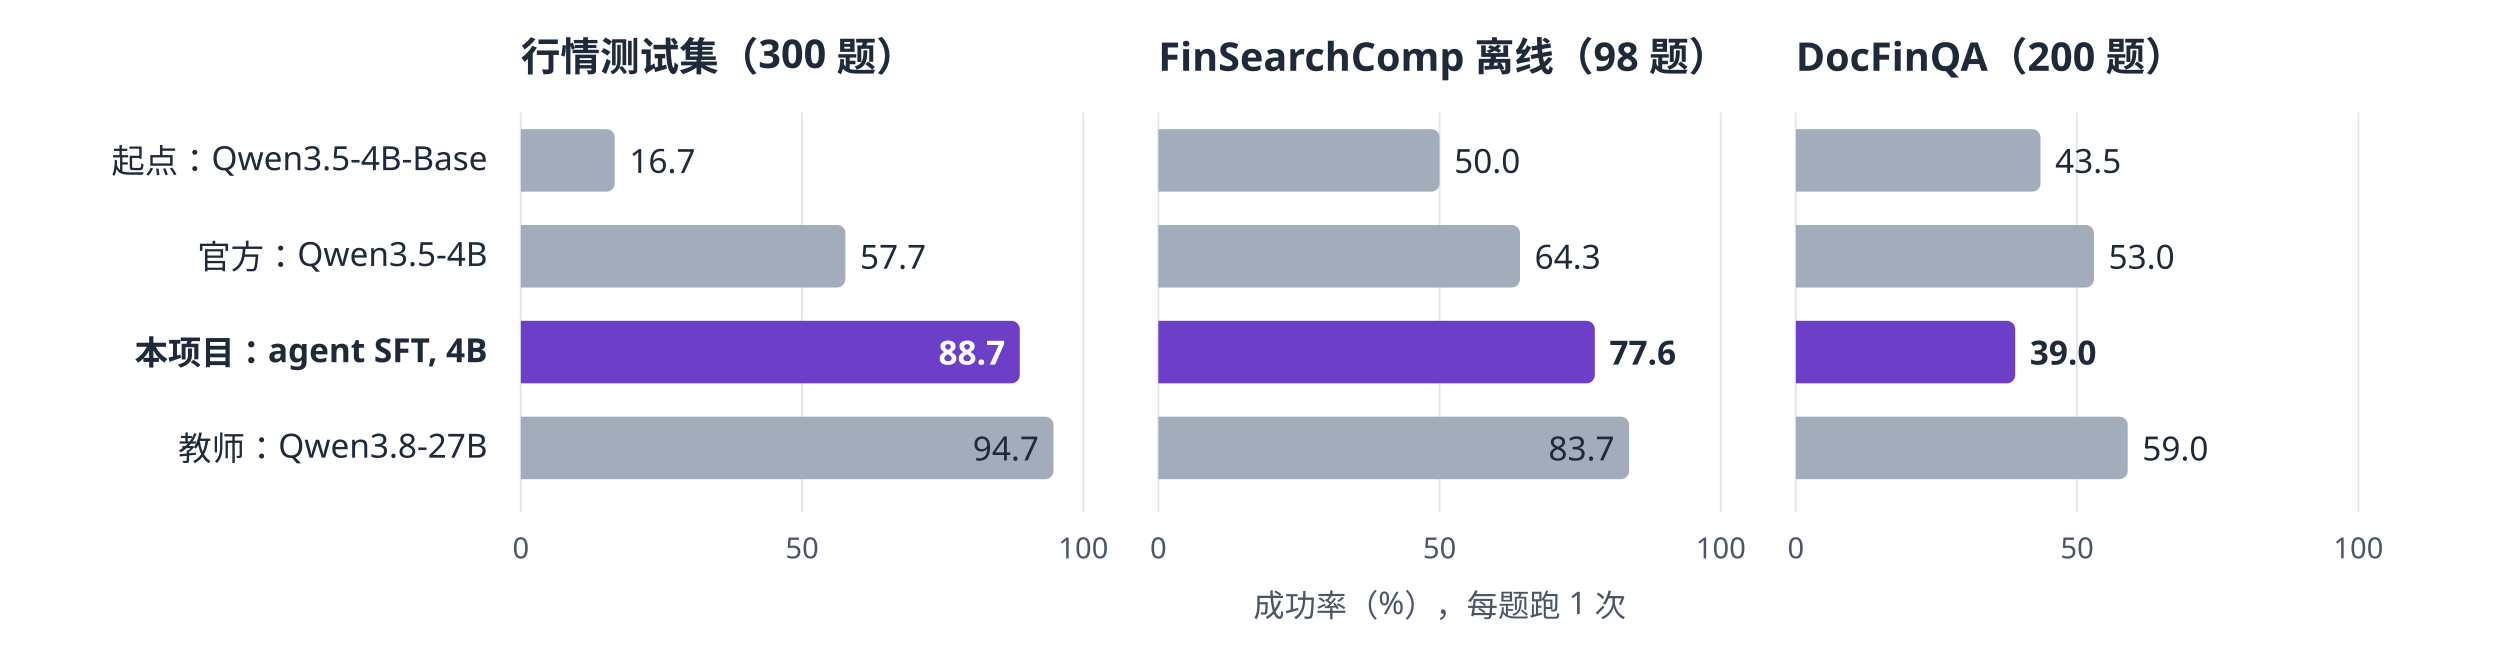
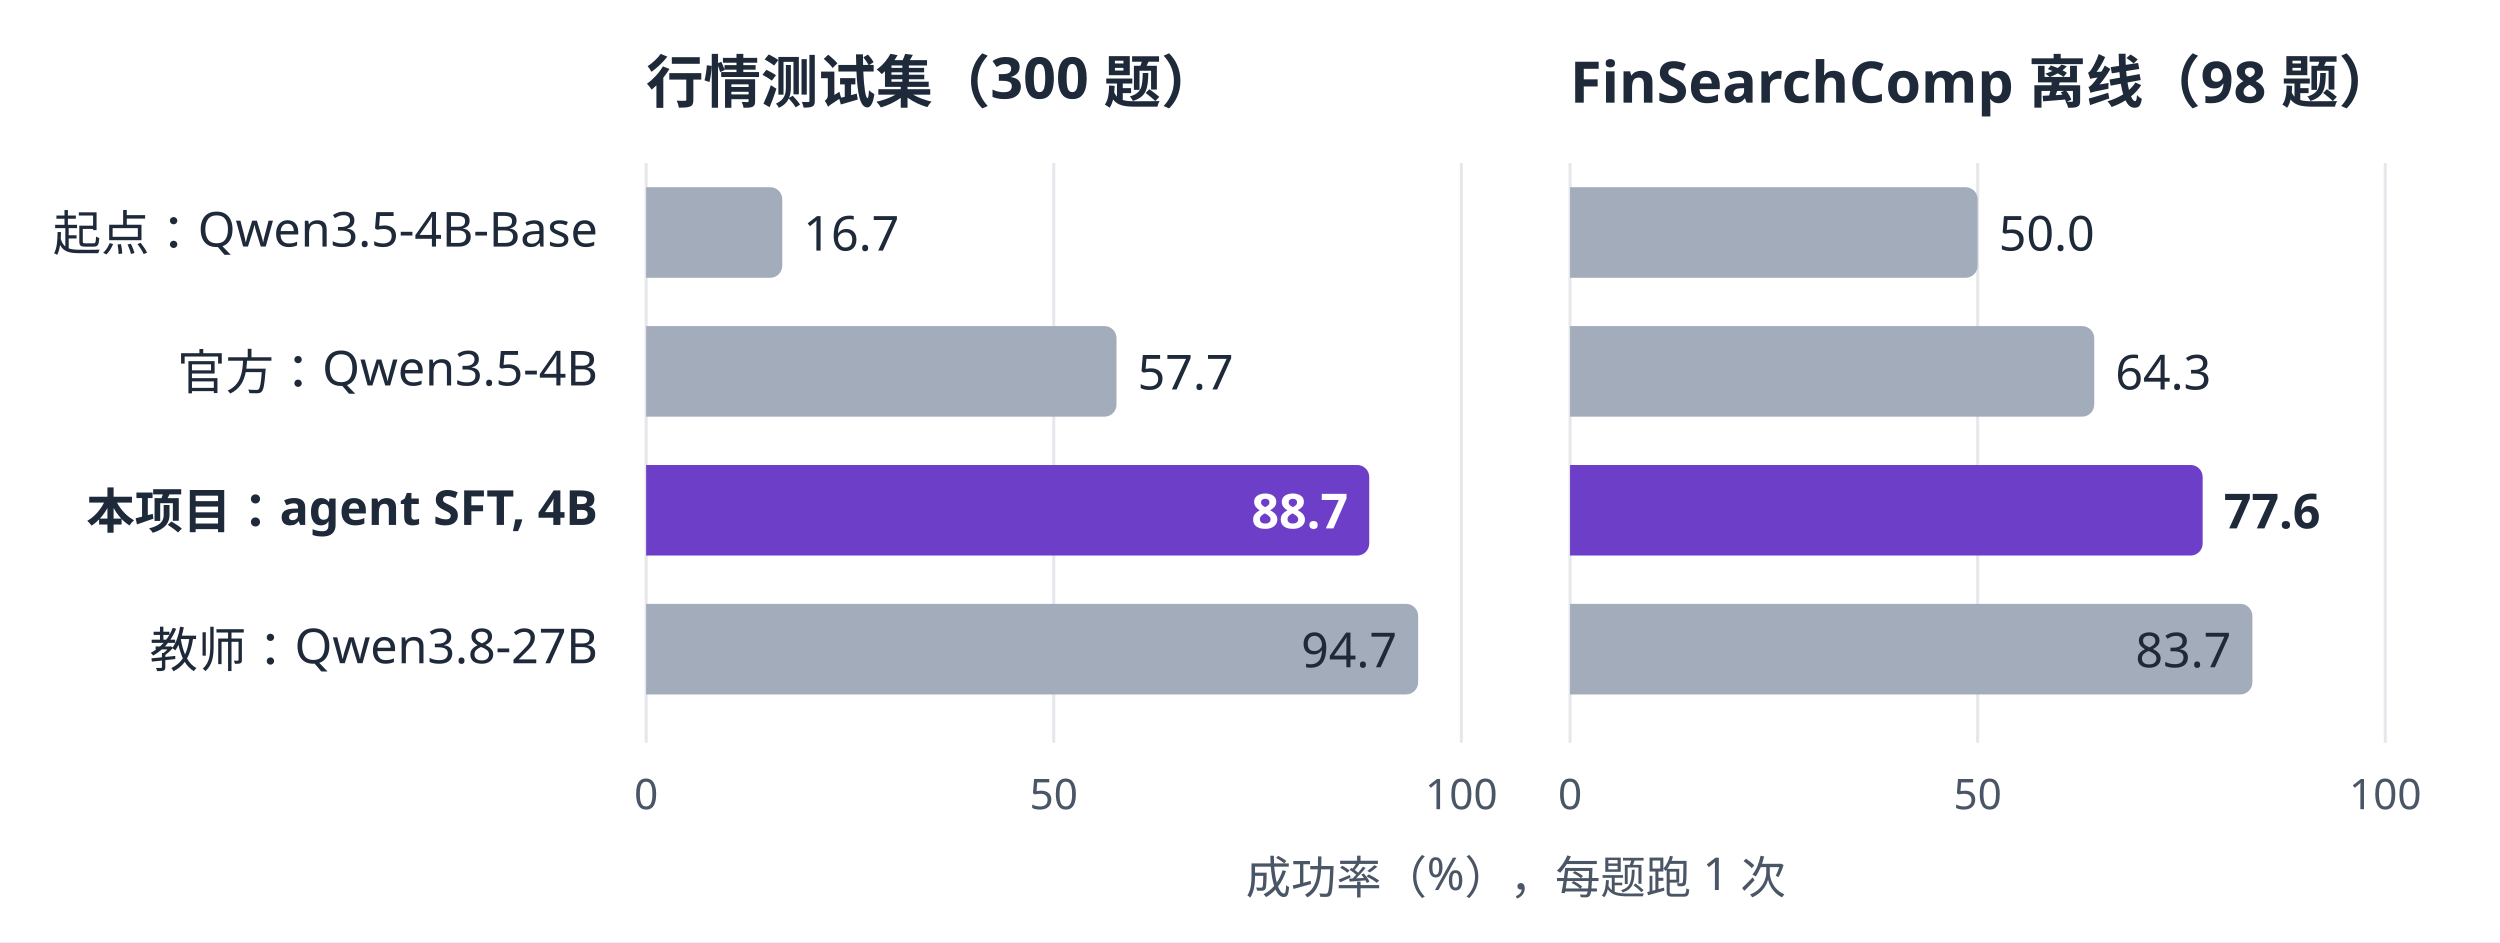
- <svg xmlns="http://www.w3.org/2000/svg" viewBox="0 0 1200 312" role="img" font-family="'Google Sans','Noto Sans','Noto Sans SC','PingFang SC','Microsoft YaHei',Arial,sans-serif">
-   <rect width="1200" height="312" fill="#fff" />
+ <svg xmlns="http://www.w3.org/2000/svg" viewBox="36 0 828 312" role="img" font-family="'Google Sans','Noto Sans','Noto Sans SC','PingFang SC','Microsoft YaHei',Arial,sans-serif">
+   <rect x="36" width="828" height="312" fill="#fff" />
  <text x="250" y="34" font-size="19" fill="#1e2939" text-anchor="start" font-weight="700">行情测试集（300 题）</text>
  <line x1="250.0" y1="54" x2="250.0" y2="246" stroke="#e5e7eb" />
  <text x="250.0" y="268" font-size="14" fill="#4a5565" text-anchor="middle" font-weight="400">0</text>
  <line x1="385.0" y1="54" x2="385.0" y2="246" stroke="#e5e7eb" />
  <text x="385.0" y="268" font-size="14" fill="#4a5565" text-anchor="middle" font-weight="400">50</text>
  <line x1="520.0" y1="54" x2="520.0" y2="246" stroke="#e5e7eb" />
  <text x="520.0" y="268" font-size="14" fill="#4a5565" text-anchor="middle" font-weight="400">100</text>
  <path d="M250 62H291.09a4 4 0 0 1 4 4V88a4 4 0 0 1 -4 4H250Z" fill="#a3acba" />
  <text x="302.09" y="83" font-size="16" fill="#1e2939" text-anchor="start" font-weight="400">16.7</text>
  <path d="M250 108H401.79a4 4 0 0 1 4 4V134a4 4 0 0 1 -4 4H250Z" fill="#a3acba" />
  <text x="412.79" y="129" font-size="16" fill="#1e2939" text-anchor="start" font-weight="400">57.7</text>
  <path d="M250 154H485.49a4 4 0 0 1 4 4V180a4 4 0 0 1 -4 4H250Z" fill="#6d3fc8" />
  <text x="482.49" y="175" font-size="16" fill="#fff" text-anchor="end" font-weight="700">88.7</text>
  <path d="M250 200H501.69a4 4 0 0 1 4 4V226a4 4 0 0 1 -4 4H250Z" fill="#a3acba" />
  <text x="498.69" y="221" font-size="16" fill="#1e2939" text-anchor="end" font-weight="400">94.7</text>
  <text x="556" y="34" font-size="19" fill="#1e2939" text-anchor="start" font-weight="700">FinSearchComp 离线（98 题）</text>
  <line x1="556.0" y1="54" x2="556.0" y2="246" stroke="#e5e7eb" />
  <text x="556.0" y="268" font-size="14" fill="#4a5565" text-anchor="middle" font-weight="400">0</text>
  <line x1="691.0" y1="54" x2="691.0" y2="246" stroke="#e5e7eb" />
  <text x="691.0" y="268" font-size="14" fill="#4a5565" text-anchor="middle" font-weight="400">50</text>
  <line x1="826.0" y1="54" x2="826.0" y2="246" stroke="#e5e7eb" />
  <text x="826.0" y="268" font-size="14" fill="#4a5565" text-anchor="middle" font-weight="400">100</text>
  <path d="M556 62H687.0a4 4 0 0 1 4 4V88a4 4 0 0 1 -4 4H556Z" fill="#a3acba" />
  <text x="698.0" y="83" font-size="16" fill="#1e2939" text-anchor="start" font-weight="400">50.0</text>
  <path d="M556 108H725.61a4 4 0 0 1 4 4V134a4 4 0 0 1 -4 4H556Z" fill="#a3acba" />
  <text x="736.61" y="129" font-size="16" fill="#1e2939" text-anchor="start" font-weight="400">64.3</text>
  <path d="M556 154H761.52a4 4 0 0 1 4 4V180a4 4 0 0 1 -4 4H556Z" fill="#6d3fc8" />
  <text x="772.52" y="175" font-size="16" fill="#1e2939" text-anchor="start" font-weight="700">77.6</text>
  <path d="M556 200H777.99a4 4 0 0 1 4 4V226a4 4 0 0 1 -4 4H556Z" fill="#a3acba" />
  <text x="774.99" y="221" font-size="16" fill="#1e2939" text-anchor="end" font-weight="400">83.7</text>
-   <text x="862" y="34" font-size="19" fill="#1e2939" text-anchor="start" font-weight="700">DocFinQA（200 题）</text>
-   <line x1="862.0" y1="54" x2="862.0" y2="246" stroke="#e5e7eb" />
-   <text x="862.0" y="268" font-size="14" fill="#4a5565" text-anchor="middle" font-weight="400">0</text>
-   <line x1="997.0" y1="54" x2="997.0" y2="246" stroke="#e5e7eb" />
-   <text x="997.0" y="268" font-size="14" fill="#4a5565" text-anchor="middle" font-weight="400">50</text>
-   <line x1="1132.0" y1="54" x2="1132.0" y2="246" stroke="#e5e7eb" />
-   <text x="1132.0" y="268" font-size="14" fill="#4a5565" text-anchor="middle" font-weight="400">100</text>
-   <path d="M862 62H975.45a4 4 0 0 1 4 4V88a4 4 0 0 1 -4 4H862Z" fill="#a3acba" />
-   <text x="986.45" y="83" font-size="16" fill="#1e2939" text-anchor="start" font-weight="400">43.5</text>
-   <path d="M862 108H1001.1a4 4 0 0 1 4 4V134a4 4 0 0 1 -4 4H862Z" fill="#a3acba" />
-   <text x="1012.1" y="129" font-size="16" fill="#1e2939" text-anchor="start" font-weight="400">53.0</text>
-   <path d="M862 154H963.3a4 4 0 0 1 4 4V180a4 4 0 0 1 -4 4H862Z" fill="#6d3fc8" />
-   <text x="974.3" y="175" font-size="16" fill="#1e2939" text-anchor="start" font-weight="700">39.0</text>
-   <path d="M862 200H1017.3a4 4 0 0 1 4 4V226a4 4 0 0 1 -4 4H862Z" fill="#a3acba" />
-   <text x="1028.3" y="221" font-size="16" fill="#1e2939" text-anchor="start" font-weight="400">59.0</text>
  <text x="234" y="83" font-size="16" fill="#1e2939" text-anchor="end" font-weight="400">起点：Qwen3.5-4B-Base</text>
  <text x="234" y="129" font-size="16" fill="#1e2939" text-anchor="end" font-weight="400">官方：Qwen3.5-4B</text>
  <text x="234" y="175" font-size="16" fill="#1e2939" text-anchor="end" font-weight="700">本项目：agent SFT, 4B</text>
  <text x="234" y="221" font-size="16" fill="#1e2939" text-anchor="end" font-weight="400">教师：Qwen3.8-27B</text>
-   <text x="691.0" y="296" font-size="15" fill="#4a5565" text-anchor="middle" font-weight="400">成功率（%），每题跑 1 次</text>
+   <text x="538.0" y="296" font-size="15" fill="#4a5565" text-anchor="middle" font-weight="400">成功率（%），每题跑 1 次</text>
</svg>
